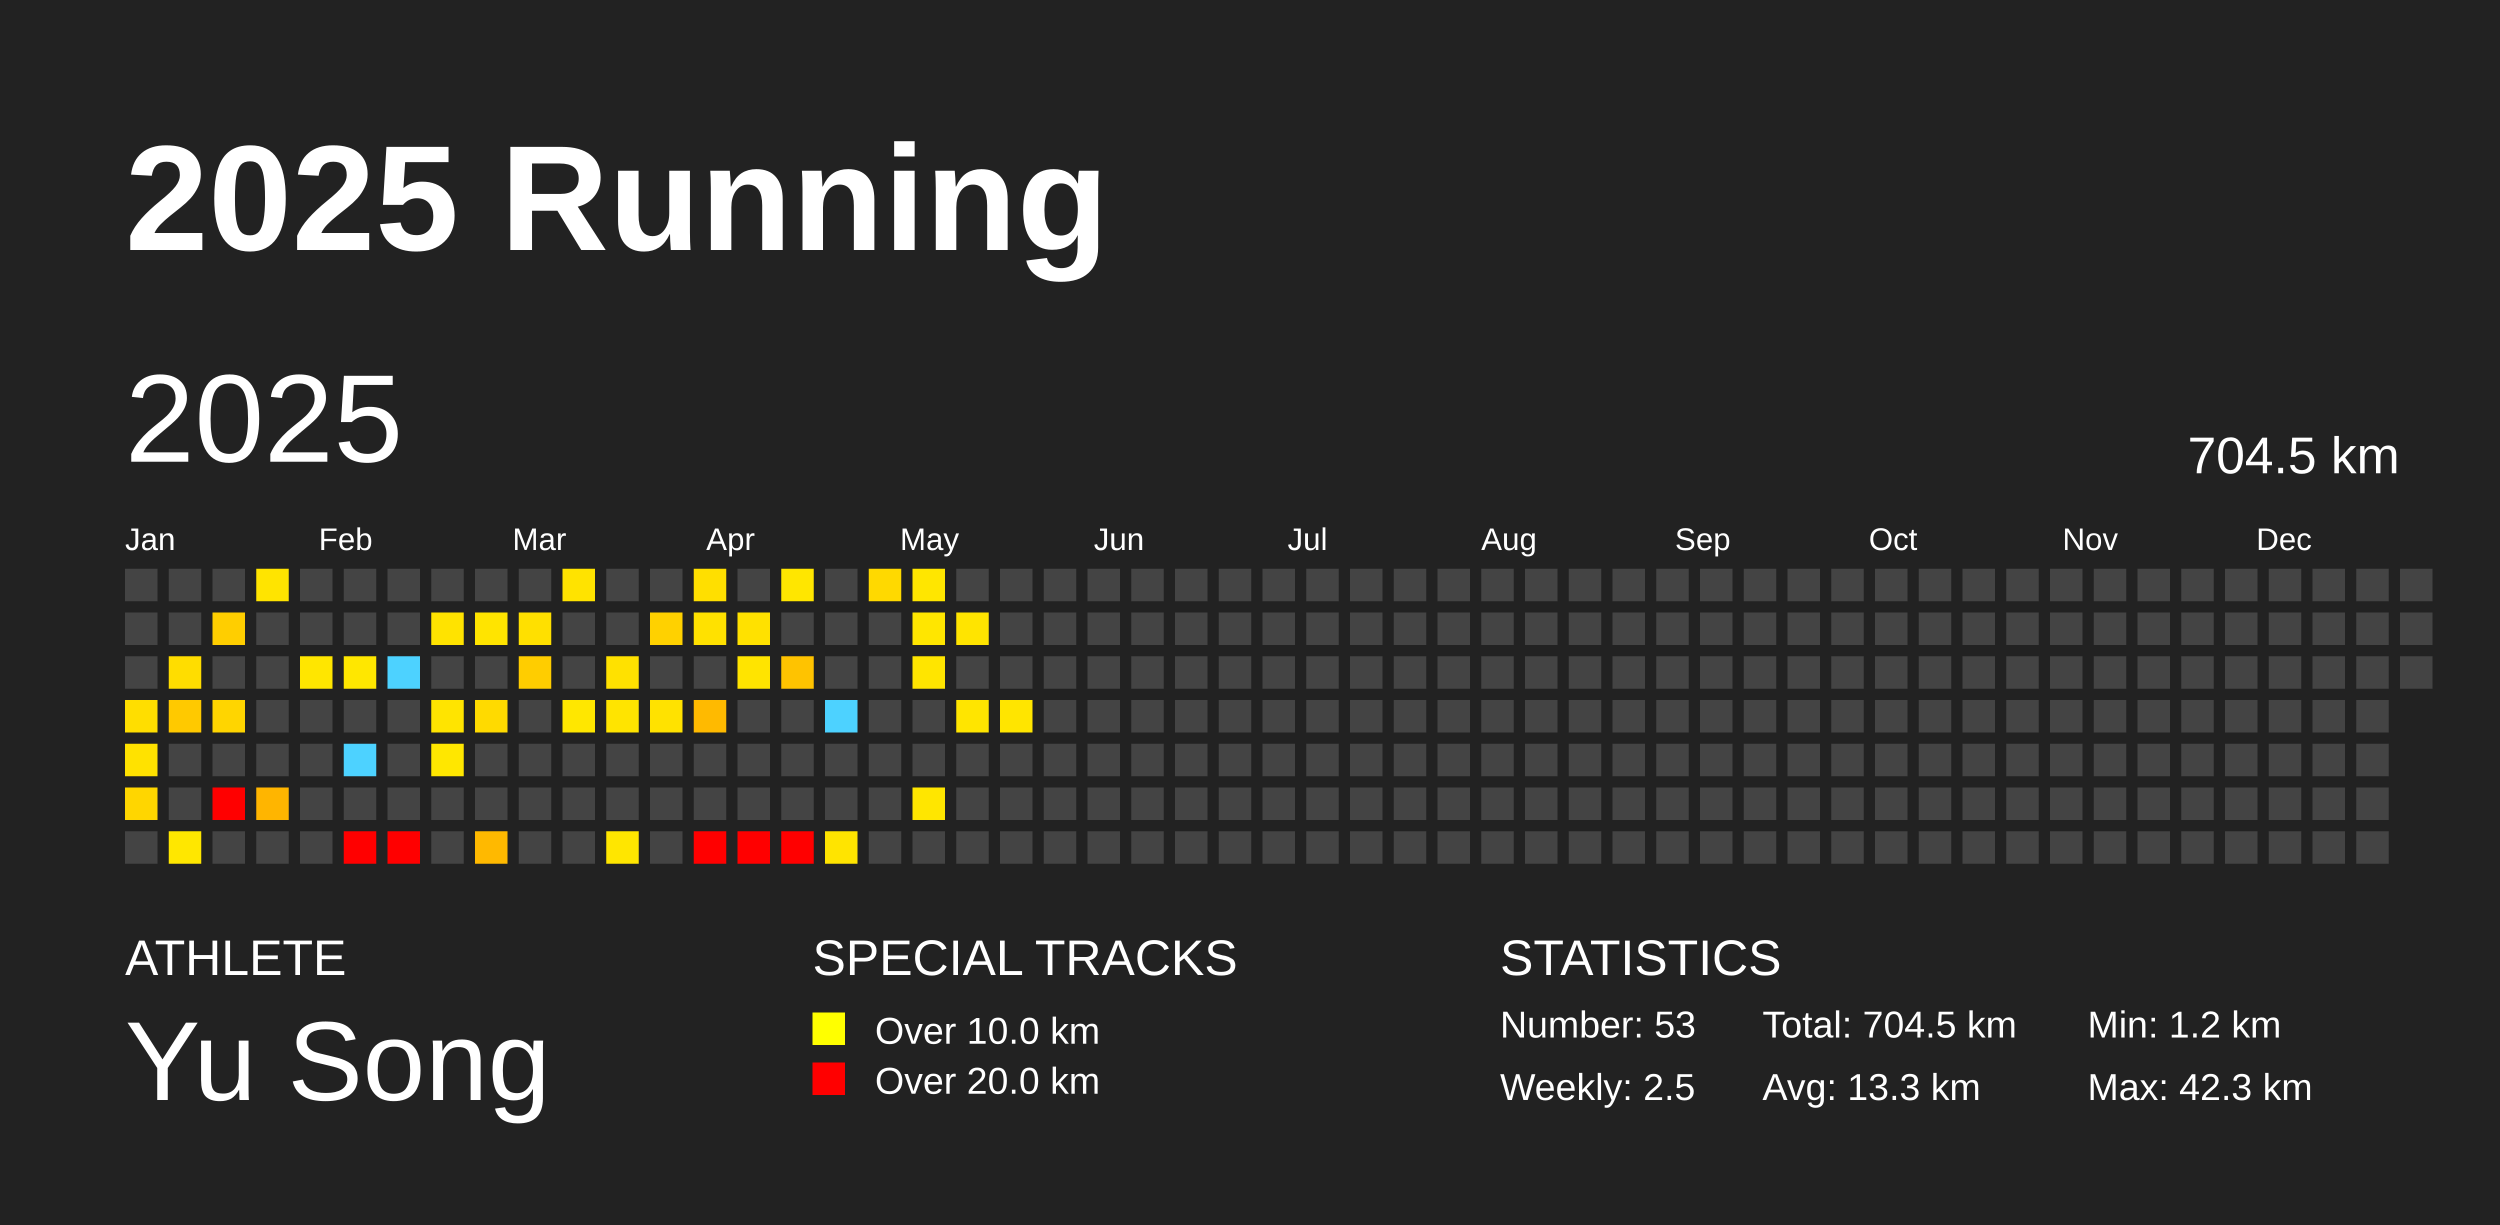
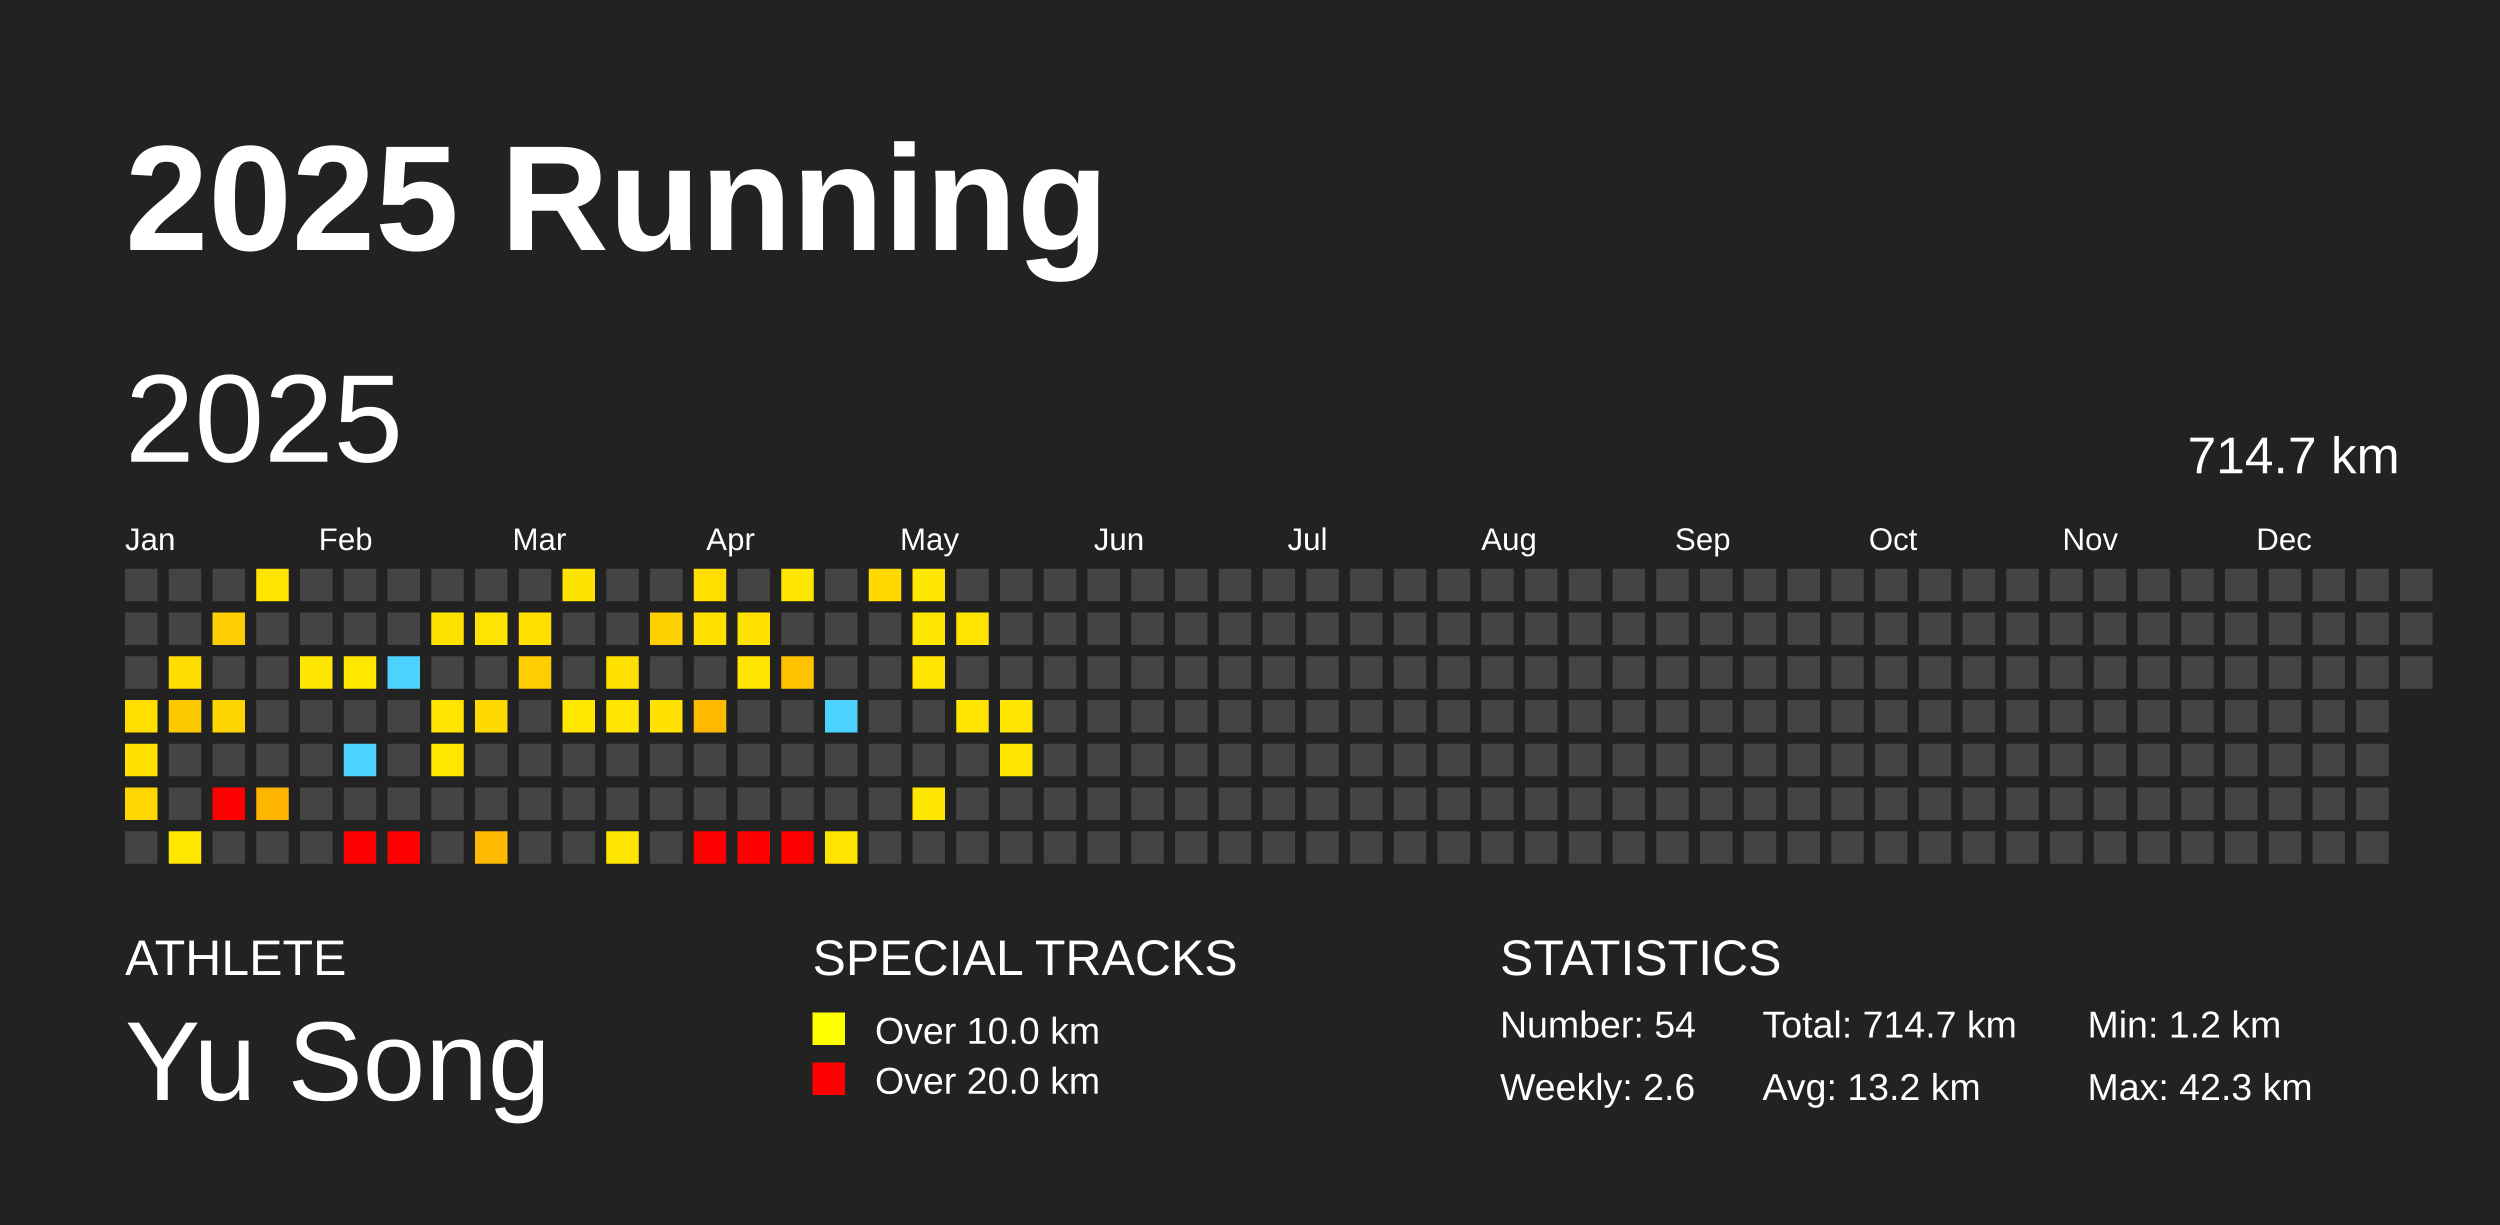
<svg xmlns="http://www.w3.org/2000/svg" baseProfile="full" height="98mm" version="1.1" viewBox="0,0,200,98" width="200mm">
  <defs />
  <rect fill="#222222" height="98" width="200" x="0" y="0" />
  <text fill="#FFFFFF" style="font-size:12px; font-family:Arial; font-weight:bold;" x="10" y="20">2025 Running</text>
  <text fill="#FFFFFF" style="font-size:4px; font-family:Arial" x="10" y="78">ATHLETE</text>
  <text fill="#FFFFFF" style="font-size:9px; font-family:Arial" x="10" y="88">Yu Song</text>
  <text fill="#FFFFFF" style="font-size:4px; font-family:Arial" x="65" y="78">SPECIAL TRACKS</text>
  <rect fill="yellow" height="2.6" width="2.6" x="65" y="81" />
  <text fill="#FFFFFF" style="font-size:3px; font-family:Arial" x="70" y="83.5">Over 10.0 km</text>
  <rect fill="red" height="2.6" width="2.6" x="65" y="85" />
  <text fill="#FFFFFF" style="font-size:3px; font-family:Arial" x="70" y="87.5">Over 20.0 km</text>
  <text fill="#FFFFFF" style="font-size:4px; font-family:Arial" x="120" y="78">STATISTICS</text>
-   <text fill="#FFFFFF" style="font-size:3px; font-family:Arial" x="120" y="83">Number: 53</text>
-   <text fill="#FFFFFF" style="font-size:3px; font-family:Arial" x="120" y="88">Weekly: 2.5</text>
-   <text fill="#FFFFFF" style="font-size:3px; font-family:Arial" x="141" y="83">Total: 704.5 km</text>
-   <text fill="#FFFFFF" style="font-size:3px; font-family:Arial" x="141" y="88">Avg: 13.3 km</text>
+   <text fill="#FFFFFF" style="font-size:3px; font-family:Arial" x="120" y="83">Number: 54</text>
+   <text fill="#FFFFFF" style="font-size:3px; font-family:Arial" x="120" y="88">Weekly: 2.6</text>
+   <text fill="#FFFFFF" style="font-size:3px; font-family:Arial" x="141" y="83">Total: 714.7 km</text>
+   <text fill="#FFFFFF" style="font-size:3px; font-family:Arial" x="141" y="88">Avg: 13.2 km</text>
  <text fill="#FFFFFF" style="font-size:3px; font-family:Arial" x="167" y="83">Min: 1.2 km</text>
  <text fill="#FFFFFF" style="font-size:3px; font-family:Arial" x="167" y="88">Max: 42.3 km</text>
  <text dominant-baseline="hanging" fill="#FFFFFF" style="font-size:10.0px; font-family:Arial;" x="10" y="30">2025</text>
-   <text dominant-baseline="hanging" fill="#FFFFFF" style="font-size:4.125px; font-family:Arial;" x="175" y="35">704.5 km</text>
+   <text dominant-baseline="hanging" fill="#FFFFFF" style="font-size:4.125px; font-family:Arial;" x="175" y="35">714.7 km</text>
  <text fill="#FFFFFF" style="font-size:2.5px; font-family:Arial" x="10.0" y="44">Jan</text>
  <text fill="#FFFFFF" style="font-size:2.5px; font-family:Arial" x="25.5" y="44">Feb</text>
  <text fill="#FFFFFF" style="font-size:2.5px; font-family:Arial" x="41.0" y="44">Mar</text>
  <text fill="#FFFFFF" style="font-size:2.5px; font-family:Arial" x="56.5" y="44">Apr</text>
  <text fill="#FFFFFF" style="font-size:2.5px; font-family:Arial" x="72.0" y="44">May</text>
  <text fill="#FFFFFF" style="font-size:2.5px; font-family:Arial" x="87.5" y="44">Jun</text>
  <text fill="#FFFFFF" style="font-size:2.5px; font-family:Arial" x="103.0" y="44">Jul</text>
  <text fill="#FFFFFF" style="font-size:2.5px; font-family:Arial" x="118.5" y="44">Aug</text>
  <text fill="#FFFFFF" style="font-size:2.5px; font-family:Arial" x="134.0" y="44">Sep</text>
  <text fill="#FFFFFF" style="font-size:2.5px; font-family:Arial" x="149.5" y="44">Oct</text>
  <text fill="#FFFFFF" style="font-size:2.5px; font-family:Arial" x="165.0" y="44">Nov</text>
  <text fill="#FFFFFF" style="font-size:2.5px; font-family:Arial" x="180.5" y="44">Dec</text>
  <rect fill="#444444" height="2.6" width="2.6" x="10.0" y="45.5" />
  <rect fill="#444444" height="2.6" width="2.6" x="10.0" y="49.0" />
  <rect fill="#444444" height="2.6" width="2.6" x="10.0" y="52.5" />
  <rect fill="#ffde00" height="2.6" width="2.6" x="10.0" y="56.0" />
  <rect fill="#ffe200" height="2.6" width="2.6" x="10.0" y="59.5" />
  <rect fill="#ffd600" height="2.6" width="2.6" x="10.0" y="63.0" />
  <rect fill="#444444" height="2.6" width="2.6" x="10.0" y="66.5" />
  <rect fill="#444444" height="2.6" width="2.6" x="13.5" y="45.5" />
  <rect fill="#444444" height="2.6" width="2.6" x="13.5" y="49.0" />
  <rect fill="#ffdd00" height="2.6" width="2.6" x="13.5" y="52.5" />
  <rect fill="#ffc900" height="2.6" width="2.6" x="13.5" y="56.0" />
  <rect fill="#444444" height="2.6" width="2.6" x="13.5" y="59.5" />
  <rect fill="#444444" height="2.6" width="2.6" x="13.5" y="63.0" />
  <rect fill="#ffe700" height="2.6" width="2.6" x="13.5" y="66.5" />
  <rect fill="#444444" height="2.6" width="2.6" x="17.0" y="45.5" />
  <rect fill="#ffce00" height="2.6" width="2.6" x="17.0" y="49.0" />
  <rect fill="#444444" height="2.6" width="2.6" x="17.0" y="52.5" />
  <rect fill="#ffd500" height="2.6" width="2.6" x="17.0" y="56.0" />
  <rect fill="#444444" height="2.6" width="2.6" x="17.0" y="59.5" />
  <rect fill="red" height="2.6" width="2.6" x="17.0" y="63.0" />
  <rect fill="#444444" height="2.6" width="2.6" x="17.0" y="66.5" />
  <rect fill="#ffe400" height="2.6" width="2.6" x="20.5" y="45.5" />
  <rect fill="#444444" height="2.6" width="2.6" x="20.5" y="49.0" />
  <rect fill="#444444" height="2.6" width="2.6" x="20.5" y="52.5" />
  <rect fill="#444444" height="2.6" width="2.6" x="20.5" y="56.0" />
  <rect fill="#444444" height="2.6" width="2.6" x="20.5" y="59.5" />
  <rect fill="#ffb500" height="2.6" width="2.6" x="20.5" y="63.0" />
  <rect fill="#444444" height="2.6" width="2.6" x="20.5" y="66.5" />
  <rect fill="#444444" height="2.6" width="2.6" x="24.0" y="45.5" />
  <rect fill="#444444" height="2.6" width="2.6" x="24.0" y="49.0" />
  <rect fill="#ffe600" height="2.6" width="2.6" x="24.0" y="52.5" />
  <rect fill="#444444" height="2.6" width="2.6" x="24.0" y="56.0" />
  <rect fill="#444444" height="2.6" width="2.6" x="24.0" y="59.5" />
  <rect fill="#444444" height="2.6" width="2.6" x="24.0" y="63.0" />
  <rect fill="#444444" height="2.6" width="2.6" x="24.0" y="66.5" />
  <rect fill="#444444" height="2.6" width="2.6" x="27.5" y="45.5" />
  <rect fill="#444444" height="2.6" width="2.6" x="27.5" y="49.0" />
  <rect fill="#ffe700" height="2.6" width="2.6" x="27.5" y="52.5" />
  <rect fill="#444444" height="2.6" width="2.6" x="27.5" y="56.0" />
  <rect fill="#4dd2ff" height="2.6" width="2.6" x="27.5" y="59.5" />
  <rect fill="#444444" height="2.6" width="2.6" x="27.5" y="63.0" />
  <rect fill="red" height="2.6" width="2.6" x="27.5" y="66.5" />
  <rect fill="#444444" height="2.6" width="2.6" x="31.0" y="45.5" />
  <rect fill="#444444" height="2.6" width="2.6" x="31.0" y="49.0" />
  <rect fill="#4dd2ff" height="2.6" width="2.6" x="31.0" y="52.5" />
  <rect fill="#444444" height="2.6" width="2.6" x="31.0" y="56.0" />
  <rect fill="#444444" height="2.6" width="2.6" x="31.0" y="59.5" />
  <rect fill="#444444" height="2.6" width="2.6" x="31.0" y="63.0" />
  <rect fill="red" height="2.6" width="2.6" x="31.0" y="66.5" />
  <rect fill="#444444" height="2.6" width="2.6" x="34.5" y="45.5" />
  <rect fill="#ffe300" height="2.6" width="2.6" x="34.5" y="49.0" />
  <rect fill="#444444" height="2.6" width="2.6" x="34.5" y="52.5" />
  <rect fill="#ffe400" height="2.6" width="2.6" x="34.5" y="56.0" />
  <rect fill="#ffe700" height="2.6" width="2.6" x="34.5" y="59.5" />
  <rect fill="#444444" height="2.6" width="2.6" x="34.5" y="63.0" />
  <rect fill="#444444" height="2.6" width="2.6" x="34.5" y="66.5" />
  <rect fill="#444444" height="2.6" width="2.6" x="38.0" y="45.5" />
  <rect fill="#ffe400" height="2.6" width="2.6" x="38.0" y="49.0" />
  <rect fill="#444444" height="2.6" width="2.6" x="38.0" y="52.5" />
  <rect fill="#ffda00" height="2.6" width="2.6" x="38.0" y="56.0" />
  <rect fill="#444444" height="2.6" width="2.6" x="38.0" y="59.5" />
  <rect fill="#444444" height="2.6" width="2.6" x="38.0" y="63.0" />
  <rect fill="#ffb900" height="2.6" width="2.6" x="38.0" y="66.5" />
  <rect fill="#444444" height="2.6" width="2.6" x="41.5" y="45.5" />
  <rect fill="#ffe000" height="2.6" width="2.6" x="41.5" y="49.0" />
  <rect fill="#ffcd00" height="2.6" width="2.6" x="41.5" y="52.5" />
  <rect fill="#444444" height="2.6" width="2.6" x="41.5" y="56.0" />
  <rect fill="#444444" height="2.6" width="2.6" x="41.5" y="59.5" />
  <rect fill="#444444" height="2.6" width="2.6" x="41.5" y="63.0" />
  <rect fill="#444444" height="2.6" width="2.6" x="41.5" y="66.5" />
  <rect fill="#ffe300" height="2.6" width="2.6" x="45.0" y="45.5" />
  <rect fill="#444444" height="2.6" width="2.6" x="45.0" y="49.0" />
  <rect fill="#444444" height="2.6" width="2.6" x="45.0" y="52.5" />
  <rect fill="#ffe700" height="2.6" width="2.6" x="45.0" y="56.0" />
  <rect fill="#444444" height="2.6" width="2.6" x="45.0" y="59.5" />
  <rect fill="#444444" height="2.6" width="2.6" x="45.0" y="63.0" />
  <rect fill="#444444" height="2.6" width="2.6" x="45.0" y="66.5" />
  <rect fill="#444444" height="2.6" width="2.6" x="48.5" y="45.5" />
  <rect fill="#444444" height="2.6" width="2.6" x="48.5" y="49.0" />
  <rect fill="#ffe100" height="2.6" width="2.6" x="48.5" y="52.5" />
  <rect fill="#ffe400" height="2.6" width="2.6" x="48.5" y="56.0" />
  <rect fill="#444444" height="2.6" width="2.6" x="48.5" y="59.5" />
  <rect fill="#444444" height="2.6" width="2.6" x="48.5" y="63.0" />
  <rect fill="#ffe600" height="2.6" width="2.6" x="48.5" y="66.5" />
  <rect fill="#444444" height="2.6" width="2.6" x="52.0" y="45.5" />
  <rect fill="#ffd100" height="2.6" width="2.6" x="52.0" y="49.0" />
  <rect fill="#444444" height="2.6" width="2.6" x="52.0" y="52.5" />
  <rect fill="#ffe200" height="2.6" width="2.6" x="52.0" y="56.0" />
  <rect fill="#444444" height="2.6" width="2.6" x="52.0" y="59.5" />
  <rect fill="#444444" height="2.6" width="2.6" x="52.0" y="63.0" />
  <rect fill="#444444" height="2.6" width="2.6" x="52.0" y="66.5" />
  <rect fill="#ffdf00" height="2.6" width="2.6" x="55.5" y="45.5" />
  <rect fill="#ffe100" height="2.6" width="2.6" x="55.5" y="49.0" />
  <rect fill="#444444" height="2.6" width="2.6" x="55.5" y="52.5" />
  <rect fill="#ffba00" height="2.6" width="2.6" x="55.5" y="56.0" />
  <rect fill="#444444" height="2.6" width="2.6" x="55.5" y="59.5" />
  <rect fill="#444444" height="2.6" width="2.6" x="55.5" y="63.0" />
  <rect fill="red" height="2.6" width="2.6" x="55.5" y="66.5" />
  <rect fill="#444444" height="2.6" width="2.6" x="59.0" y="45.5" />
  <rect fill="#ffe100" height="2.6" width="2.6" x="59.0" y="49.0" />
  <rect fill="#ffe400" height="2.6" width="2.6" x="59.0" y="52.5" />
  <rect fill="#444444" height="2.6" width="2.6" x="59.0" y="56.0" />
  <rect fill="#444444" height="2.6" width="2.6" x="59.0" y="59.5" />
  <rect fill="#444444" height="2.6" width="2.6" x="59.0" y="63.0" />
  <rect fill="red" height="2.6" width="2.6" x="59.0" y="66.5" />
  <rect fill="#ffe600" height="2.6" width="2.6" x="62.5" y="45.5" />
  <rect fill="#444444" height="2.6" width="2.6" x="62.5" y="49.0" />
  <rect fill="#ffc300" height="2.6" width="2.6" x="62.5" y="52.5" />
  <rect fill="#444444" height="2.6" width="2.6" x="62.5" y="56.0" />
  <rect fill="#444444" height="2.6" width="2.6" x="62.5" y="59.5" />
  <rect fill="#444444" height="2.6" width="2.6" x="62.5" y="63.0" />
  <rect fill="red" height="2.6" width="2.6" x="62.5" y="66.5" />
  <rect fill="#444444" height="2.6" width="2.6" x="66.0" y="45.5" />
  <rect fill="#444444" height="2.6" width="2.6" x="66.0" y="49.0" />
  <rect fill="#444444" height="2.6" width="2.6" x="66.0" y="52.5" />
  <rect fill="#4dd2ff" height="2.6" width="2.6" x="66.0" y="56.0" />
  <rect fill="#444444" height="2.6" width="2.6" x="66.0" y="59.5" />
  <rect fill="#444444" height="2.6" width="2.6" x="66.0" y="63.0" />
  <rect fill="#ffe400" height="2.6" width="2.6" x="66.0" y="66.5" />
  <rect fill="#ffd900" height="2.6" width="2.6" x="69.5" y="45.5" />
  <rect fill="#444444" height="2.6" width="2.6" x="69.5" y="49.0" />
  <rect fill="#444444" height="2.6" width="2.6" x="69.5" y="52.5" />
  <rect fill="#444444" height="2.6" width="2.6" x="69.5" y="56.0" />
  <rect fill="#444444" height="2.6" width="2.6" x="69.5" y="59.5" />
  <rect fill="#444444" height="2.6" width="2.6" x="69.5" y="63.0" />
  <rect fill="#444444" height="2.6" width="2.6" x="69.5" y="66.5" />
  <rect fill="#ffe600" height="2.6" width="2.6" x="73.0" y="45.5" />
  <rect fill="#ffe600" height="2.6" width="2.6" x="73.0" y="49.0" />
  <rect fill="#ffe500" height="2.6" width="2.6" x="73.0" y="52.5" />
  <rect fill="#444444" height="2.6" width="2.6" x="73.0" y="56.0" />
  <rect fill="#444444" height="2.6" width="2.6" x="73.0" y="59.5" />
  <rect fill="#ffe600" height="2.6" width="2.6" x="73.0" y="63.0" />
  <rect fill="#444444" height="2.6" width="2.6" x="73.0" y="66.5" />
  <rect fill="#444444" height="2.6" width="2.6" x="76.5" y="45.5" />
  <rect fill="#ffe400" height="2.6" width="2.6" x="76.5" y="49.0" />
  <rect fill="#444444" height="2.6" width="2.6" x="76.5" y="52.5" />
  <rect fill="#ffe500" height="2.6" width="2.6" x="76.5" y="56.0" />
  <rect fill="#444444" height="2.6" width="2.6" x="76.5" y="59.5" />
  <rect fill="#444444" height="2.6" width="2.6" x="76.5" y="63.0" />
  <rect fill="#444444" height="2.6" width="2.6" x="76.5" y="66.5" />
  <rect fill="#444444" height="2.6" width="2.6" x="80.0" y="45.5" />
  <rect fill="#444444" height="2.6" width="2.6" x="80.0" y="49.0" />
  <rect fill="#444444" height="2.6" width="2.6" x="80.0" y="52.5" />
  <rect fill="#ffe500" height="2.6" width="2.6" x="80.0" y="56.0" />
-   <rect fill="#444444" height="2.6" width="2.6" x="80.0" y="59.5" />
+   <rect fill="#ffe600" height="2.6" width="2.6" x="80.0" y="59.5" />
  <rect fill="#444444" height="2.6" width="2.6" x="80.0" y="63.0" />
  <rect fill="#444444" height="2.6" width="2.6" x="80.0" y="66.5" />
  <rect fill="#444444" height="2.6" width="2.6" x="83.5" y="45.5" />
  <rect fill="#444444" height="2.6" width="2.6" x="83.5" y="49.0" />
  <rect fill="#444444" height="2.6" width="2.6" x="83.5" y="52.5" />
  <rect fill="#444444" height="2.6" width="2.6" x="83.5" y="56.0" />
  <rect fill="#444444" height="2.6" width="2.6" x="83.5" y="59.5" />
  <rect fill="#444444" height="2.6" width="2.6" x="83.5" y="63.0" />
  <rect fill="#444444" height="2.6" width="2.6" x="83.5" y="66.5" />
  <rect fill="#444444" height="2.6" width="2.6" x="87.0" y="45.5" />
  <rect fill="#444444" height="2.6" width="2.6" x="87.0" y="49.0" />
  <rect fill="#444444" height="2.6" width="2.6" x="87.0" y="52.5" />
  <rect fill="#444444" height="2.6" width="2.6" x="87.0" y="56.0" />
  <rect fill="#444444" height="2.6" width="2.6" x="87.0" y="59.5" />
  <rect fill="#444444" height="2.6" width="2.6" x="87.0" y="63.0" />
  <rect fill="#444444" height="2.6" width="2.6" x="87.0" y="66.5" />
  <rect fill="#444444" height="2.6" width="2.6" x="90.5" y="45.5" />
  <rect fill="#444444" height="2.6" width="2.6" x="90.5" y="49.0" />
  <rect fill="#444444" height="2.6" width="2.6" x="90.5" y="52.5" />
  <rect fill="#444444" height="2.6" width="2.6" x="90.5" y="56.0" />
  <rect fill="#444444" height="2.6" width="2.6" x="90.5" y="59.5" />
  <rect fill="#444444" height="2.6" width="2.6" x="90.5" y="63.0" />
  <rect fill="#444444" height="2.6" width="2.6" x="90.5" y="66.5" />
  <rect fill="#444444" height="2.6" width="2.6" x="94.0" y="45.5" />
  <rect fill="#444444" height="2.6" width="2.6" x="94.0" y="49.0" />
  <rect fill="#444444" height="2.6" width="2.6" x="94.0" y="52.5" />
  <rect fill="#444444" height="2.6" width="2.6" x="94.0" y="56.0" />
  <rect fill="#444444" height="2.6" width="2.6" x="94.0" y="59.5" />
  <rect fill="#444444" height="2.6" width="2.6" x="94.0" y="63.0" />
  <rect fill="#444444" height="2.6" width="2.6" x="94.0" y="66.5" />
  <rect fill="#444444" height="2.6" width="2.6" x="97.5" y="45.5" />
  <rect fill="#444444" height="2.6" width="2.6" x="97.5" y="49.0" />
  <rect fill="#444444" height="2.6" width="2.6" x="97.5" y="52.5" />
  <rect fill="#444444" height="2.6" width="2.6" x="97.5" y="56.0" />
  <rect fill="#444444" height="2.6" width="2.6" x="97.5" y="59.5" />
  <rect fill="#444444" height="2.6" width="2.6" x="97.5" y="63.0" />
  <rect fill="#444444" height="2.6" width="2.6" x="97.5" y="66.5" />
  <rect fill="#444444" height="2.6" width="2.6" x="101.0" y="45.5" />
  <rect fill="#444444" height="2.6" width="2.6" x="101.0" y="49.0" />
  <rect fill="#444444" height="2.6" width="2.6" x="101.0" y="52.5" />
  <rect fill="#444444" height="2.6" width="2.6" x="101.0" y="56.0" />
  <rect fill="#444444" height="2.6" width="2.6" x="101.0" y="59.5" />
  <rect fill="#444444" height="2.6" width="2.6" x="101.0" y="63.0" />
  <rect fill="#444444" height="2.6" width="2.6" x="101.0" y="66.5" />
  <rect fill="#444444" height="2.6" width="2.6" x="104.5" y="45.5" />
  <rect fill="#444444" height="2.6" width="2.6" x="104.5" y="49.0" />
  <rect fill="#444444" height="2.6" width="2.6" x="104.5" y="52.5" />
  <rect fill="#444444" height="2.6" width="2.6" x="104.5" y="56.0" />
  <rect fill="#444444" height="2.6" width="2.6" x="104.5" y="59.5" />
  <rect fill="#444444" height="2.6" width="2.6" x="104.5" y="63.0" />
  <rect fill="#444444" height="2.6" width="2.6" x="104.5" y="66.5" />
  <rect fill="#444444" height="2.6" width="2.6" x="108.0" y="45.5" />
  <rect fill="#444444" height="2.6" width="2.6" x="108.0" y="49.0" />
  <rect fill="#444444" height="2.6" width="2.6" x="108.0" y="52.5" />
  <rect fill="#444444" height="2.6" width="2.6" x="108.0" y="56.0" />
  <rect fill="#444444" height="2.6" width="2.6" x="108.0" y="59.5" />
  <rect fill="#444444" height="2.6" width="2.6" x="108.0" y="63.0" />
  <rect fill="#444444" height="2.6" width="2.6" x="108.0" y="66.5" />
  <rect fill="#444444" height="2.6" width="2.6" x="111.5" y="45.5" />
  <rect fill="#444444" height="2.6" width="2.6" x="111.5" y="49.0" />
  <rect fill="#444444" height="2.6" width="2.6" x="111.5" y="52.5" />
  <rect fill="#444444" height="2.6" width="2.6" x="111.5" y="56.0" />
  <rect fill="#444444" height="2.6" width="2.6" x="111.5" y="59.5" />
  <rect fill="#444444" height="2.6" width="2.6" x="111.5" y="63.0" />
  <rect fill="#444444" height="2.6" width="2.6" x="111.5" y="66.5" />
  <rect fill="#444444" height="2.6" width="2.6" x="115.0" y="45.5" />
  <rect fill="#444444" height="2.6" width="2.6" x="115.0" y="49.0" />
  <rect fill="#444444" height="2.6" width="2.6" x="115.0" y="52.5" />
  <rect fill="#444444" height="2.6" width="2.6" x="115.0" y="56.0" />
  <rect fill="#444444" height="2.6" width="2.6" x="115.0" y="59.5" />
  <rect fill="#444444" height="2.6" width="2.6" x="115.0" y="63.0" />
  <rect fill="#444444" height="2.6" width="2.6" x="115.0" y="66.5" />
  <rect fill="#444444" height="2.6" width="2.6" x="118.5" y="45.5" />
  <rect fill="#444444" height="2.6" width="2.6" x="118.5" y="49.0" />
  <rect fill="#444444" height="2.6" width="2.6" x="118.5" y="52.5" />
  <rect fill="#444444" height="2.6" width="2.6" x="118.5" y="56.0" />
  <rect fill="#444444" height="2.6" width="2.6" x="118.5" y="59.5" />
  <rect fill="#444444" height="2.6" width="2.6" x="118.5" y="63.0" />
  <rect fill="#444444" height="2.6" width="2.6" x="118.5" y="66.5" />
  <rect fill="#444444" height="2.6" width="2.6" x="122.0" y="45.5" />
  <rect fill="#444444" height="2.6" width="2.6" x="122.0" y="49.0" />
  <rect fill="#444444" height="2.6" width="2.6" x="122.0" y="52.5" />
  <rect fill="#444444" height="2.6" width="2.6" x="122.0" y="56.0" />
  <rect fill="#444444" height="2.6" width="2.6" x="122.0" y="59.5" />
  <rect fill="#444444" height="2.6" width="2.6" x="122.0" y="63.0" />
  <rect fill="#444444" height="2.6" width="2.6" x="122.0" y="66.5" />
  <rect fill="#444444" height="2.6" width="2.6" x="125.5" y="45.5" />
  <rect fill="#444444" height="2.6" width="2.6" x="125.5" y="49.0" />
  <rect fill="#444444" height="2.6" width="2.6" x="125.5" y="52.5" />
  <rect fill="#444444" height="2.6" width="2.6" x="125.5" y="56.0" />
  <rect fill="#444444" height="2.6" width="2.6" x="125.5" y="59.5" />
  <rect fill="#444444" height="2.6" width="2.6" x="125.5" y="63.0" />
  <rect fill="#444444" height="2.6" width="2.6" x="125.5" y="66.5" />
  <rect fill="#444444" height="2.6" width="2.6" x="129.0" y="45.5" />
  <rect fill="#444444" height="2.6" width="2.6" x="129.0" y="49.0" />
  <rect fill="#444444" height="2.6" width="2.6" x="129.0" y="52.5" />
  <rect fill="#444444" height="2.6" width="2.6" x="129.0" y="56.0" />
  <rect fill="#444444" height="2.6" width="2.6" x="129.0" y="59.5" />
  <rect fill="#444444" height="2.6" width="2.6" x="129.0" y="63.0" />
  <rect fill="#444444" height="2.6" width="2.6" x="129.0" y="66.5" />
  <rect fill="#444444" height="2.6" width="2.6" x="132.5" y="45.5" />
  <rect fill="#444444" height="2.6" width="2.6" x="132.5" y="49.0" />
  <rect fill="#444444" height="2.6" width="2.6" x="132.5" y="52.5" />
  <rect fill="#444444" height="2.6" width="2.6" x="132.5" y="56.0" />
  <rect fill="#444444" height="2.6" width="2.6" x="132.5" y="59.5" />
  <rect fill="#444444" height="2.6" width="2.6" x="132.5" y="63.0" />
  <rect fill="#444444" height="2.6" width="2.6" x="132.5" y="66.5" />
  <rect fill="#444444" height="2.6" width="2.6" x="136.0" y="45.5" />
  <rect fill="#444444" height="2.6" width="2.6" x="136.0" y="49.0" />
  <rect fill="#444444" height="2.6" width="2.6" x="136.0" y="52.5" />
  <rect fill="#444444" height="2.6" width="2.6" x="136.0" y="56.0" />
  <rect fill="#444444" height="2.6" width="2.6" x="136.0" y="59.5" />
  <rect fill="#444444" height="2.6" width="2.6" x="136.0" y="63.0" />
  <rect fill="#444444" height="2.6" width="2.6" x="136.0" y="66.5" />
  <rect fill="#444444" height="2.6" width="2.6" x="139.5" y="45.5" />
  <rect fill="#444444" height="2.6" width="2.6" x="139.5" y="49.0" />
  <rect fill="#444444" height="2.6" width="2.6" x="139.5" y="52.5" />
  <rect fill="#444444" height="2.6" width="2.6" x="139.5" y="56.0" />
  <rect fill="#444444" height="2.6" width="2.6" x="139.5" y="59.5" />
  <rect fill="#444444" height="2.6" width="2.6" x="139.5" y="63.0" />
  <rect fill="#444444" height="2.6" width="2.6" x="139.5" y="66.5" />
  <rect fill="#444444" height="2.6" width="2.6" x="143.0" y="45.5" />
  <rect fill="#444444" height="2.6" width="2.6" x="143.0" y="49.0" />
  <rect fill="#444444" height="2.6" width="2.6" x="143.0" y="52.5" />
  <rect fill="#444444" height="2.6" width="2.6" x="143.0" y="56.0" />
  <rect fill="#444444" height="2.6" width="2.6" x="143.0" y="59.5" />
  <rect fill="#444444" height="2.6" width="2.6" x="143.0" y="63.0" />
  <rect fill="#444444" height="2.6" width="2.6" x="143.0" y="66.5" />
  <rect fill="#444444" height="2.6" width="2.6" x="146.5" y="45.5" />
  <rect fill="#444444" height="2.6" width="2.6" x="146.5" y="49.0" />
  <rect fill="#444444" height="2.6" width="2.6" x="146.5" y="52.5" />
  <rect fill="#444444" height="2.6" width="2.6" x="146.5" y="56.0" />
  <rect fill="#444444" height="2.6" width="2.6" x="146.5" y="59.5" />
  <rect fill="#444444" height="2.6" width="2.6" x="146.5" y="63.0" />
  <rect fill="#444444" height="2.6" width="2.6" x="146.5" y="66.5" />
  <rect fill="#444444" height="2.6" width="2.6" x="150.0" y="45.5" />
  <rect fill="#444444" height="2.6" width="2.6" x="150.0" y="49.0" />
  <rect fill="#444444" height="2.6" width="2.6" x="150.0" y="52.5" />
  <rect fill="#444444" height="2.6" width="2.6" x="150.0" y="56.0" />
  <rect fill="#444444" height="2.6" width="2.6" x="150.0" y="59.5" />
  <rect fill="#444444" height="2.6" width="2.6" x="150.0" y="63.0" />
  <rect fill="#444444" height="2.6" width="2.6" x="150.0" y="66.5" />
  <rect fill="#444444" height="2.6" width="2.6" x="153.5" y="45.5" />
  <rect fill="#444444" height="2.6" width="2.6" x="153.5" y="49.0" />
  <rect fill="#444444" height="2.6" width="2.6" x="153.5" y="52.5" />
  <rect fill="#444444" height="2.6" width="2.6" x="153.5" y="56.0" />
  <rect fill="#444444" height="2.6" width="2.6" x="153.5" y="59.5" />
  <rect fill="#444444" height="2.6" width="2.6" x="153.5" y="63.0" />
  <rect fill="#444444" height="2.6" width="2.6" x="153.5" y="66.5" />
  <rect fill="#444444" height="2.6" width="2.6" x="157.0" y="45.5" />
  <rect fill="#444444" height="2.6" width="2.6" x="157.0" y="49.0" />
  <rect fill="#444444" height="2.6" width="2.6" x="157.0" y="52.5" />
  <rect fill="#444444" height="2.6" width="2.6" x="157.0" y="56.0" />
  <rect fill="#444444" height="2.6" width="2.6" x="157.0" y="59.5" />
  <rect fill="#444444" height="2.6" width="2.6" x="157.0" y="63.0" />
  <rect fill="#444444" height="2.6" width="2.6" x="157.0" y="66.5" />
  <rect fill="#444444" height="2.6" width="2.6" x="160.5" y="45.5" />
  <rect fill="#444444" height="2.6" width="2.6" x="160.5" y="49.0" />
  <rect fill="#444444" height="2.6" width="2.6" x="160.5" y="52.5" />
  <rect fill="#444444" height="2.6" width="2.6" x="160.5" y="56.0" />
  <rect fill="#444444" height="2.6" width="2.6" x="160.5" y="59.5" />
  <rect fill="#444444" height="2.6" width="2.6" x="160.5" y="63.0" />
  <rect fill="#444444" height="2.6" width="2.6" x="160.5" y="66.5" />
  <rect fill="#444444" height="2.6" width="2.6" x="164.0" y="45.5" />
  <rect fill="#444444" height="2.6" width="2.6" x="164.0" y="49.0" />
  <rect fill="#444444" height="2.6" width="2.6" x="164.0" y="52.5" />
  <rect fill="#444444" height="2.6" width="2.6" x="164.0" y="56.0" />
  <rect fill="#444444" height="2.6" width="2.6" x="164.0" y="59.5" />
  <rect fill="#444444" height="2.6" width="2.6" x="164.0" y="63.0" />
  <rect fill="#444444" height="2.6" width="2.6" x="164.0" y="66.5" />
  <rect fill="#444444" height="2.6" width="2.6" x="167.5" y="45.5" />
  <rect fill="#444444" height="2.6" width="2.6" x="167.5" y="49.0" />
  <rect fill="#444444" height="2.6" width="2.6" x="167.5" y="52.5" />
  <rect fill="#444444" height="2.6" width="2.6" x="167.5" y="56.0" />
  <rect fill="#444444" height="2.6" width="2.6" x="167.5" y="59.5" />
  <rect fill="#444444" height="2.6" width="2.6" x="167.5" y="63.0" />
  <rect fill="#444444" height="2.6" width="2.6" x="167.5" y="66.5" />
  <rect fill="#444444" height="2.6" width="2.6" x="171.0" y="45.5" />
  <rect fill="#444444" height="2.6" width="2.6" x="171.0" y="49.0" />
  <rect fill="#444444" height="2.6" width="2.6" x="171.0" y="52.5" />
  <rect fill="#444444" height="2.6" width="2.6" x="171.0" y="56.0" />
  <rect fill="#444444" height="2.6" width="2.6" x="171.0" y="59.5" />
  <rect fill="#444444" height="2.6" width="2.6" x="171.0" y="63.0" />
  <rect fill="#444444" height="2.6" width="2.6" x="171.0" y="66.5" />
  <rect fill="#444444" height="2.6" width="2.6" x="174.5" y="45.5" />
  <rect fill="#444444" height="2.6" width="2.6" x="174.5" y="49.0" />
  <rect fill="#444444" height="2.6" width="2.6" x="174.5" y="52.5" />
  <rect fill="#444444" height="2.6" width="2.6" x="174.5" y="56.0" />
  <rect fill="#444444" height="2.6" width="2.6" x="174.5" y="59.5" />
  <rect fill="#444444" height="2.6" width="2.6" x="174.5" y="63.0" />
  <rect fill="#444444" height="2.6" width="2.6" x="174.5" y="66.5" />
  <rect fill="#444444" height="2.6" width="2.6" x="178.0" y="45.5" />
  <rect fill="#444444" height="2.6" width="2.6" x="178.0" y="49.0" />
  <rect fill="#444444" height="2.6" width="2.6" x="178.0" y="52.5" />
  <rect fill="#444444" height="2.6" width="2.6" x="178.0" y="56.0" />
  <rect fill="#444444" height="2.6" width="2.6" x="178.0" y="59.5" />
  <rect fill="#444444" height="2.6" width="2.6" x="178.0" y="63.0" />
  <rect fill="#444444" height="2.6" width="2.6" x="178.0" y="66.5" />
  <rect fill="#444444" height="2.6" width="2.6" x="181.5" y="45.5" />
  <rect fill="#444444" height="2.6" width="2.6" x="181.5" y="49.0" />
  <rect fill="#444444" height="2.6" width="2.6" x="181.5" y="52.5" />
  <rect fill="#444444" height="2.6" width="2.6" x="181.5" y="56.0" />
  <rect fill="#444444" height="2.6" width="2.6" x="181.5" y="59.5" />
  <rect fill="#444444" height="2.6" width="2.6" x="181.5" y="63.0" />
  <rect fill="#444444" height="2.6" width="2.6" x="181.5" y="66.5" />
  <rect fill="#444444" height="2.6" width="2.6" x="185.0" y="45.5" />
  <rect fill="#444444" height="2.6" width="2.6" x="185.0" y="49.0" />
  <rect fill="#444444" height="2.6" width="2.6" x="185.0" y="52.5" />
  <rect fill="#444444" height="2.6" width="2.6" x="185.0" y="56.0" />
  <rect fill="#444444" height="2.6" width="2.6" x="185.0" y="59.5" />
  <rect fill="#444444" height="2.6" width="2.6" x="185.0" y="63.0" />
  <rect fill="#444444" height="2.6" width="2.6" x="185.0" y="66.5" />
  <rect fill="#444444" height="2.6" width="2.6" x="188.5" y="45.5" />
  <rect fill="#444444" height="2.6" width="2.6" x="188.5" y="49.0" />
  <rect fill="#444444" height="2.6" width="2.6" x="188.5" y="52.5" />
  <rect fill="#444444" height="2.6" width="2.6" x="188.5" y="56.0" />
  <rect fill="#444444" height="2.6" width="2.6" x="188.5" y="59.5" />
  <rect fill="#444444" height="2.6" width="2.6" x="188.5" y="63.0" />
  <rect fill="#444444" height="2.6" width="2.6" x="188.5" y="66.5" />
  <rect fill="#444444" height="2.6" width="2.6" x="192.0" y="45.5" />
  <rect fill="#444444" height="2.6" width="2.6" x="192.0" y="49.0" />
  <rect fill="#444444" height="2.6" width="2.6" x="192.0" y="52.5" />
</svg>
